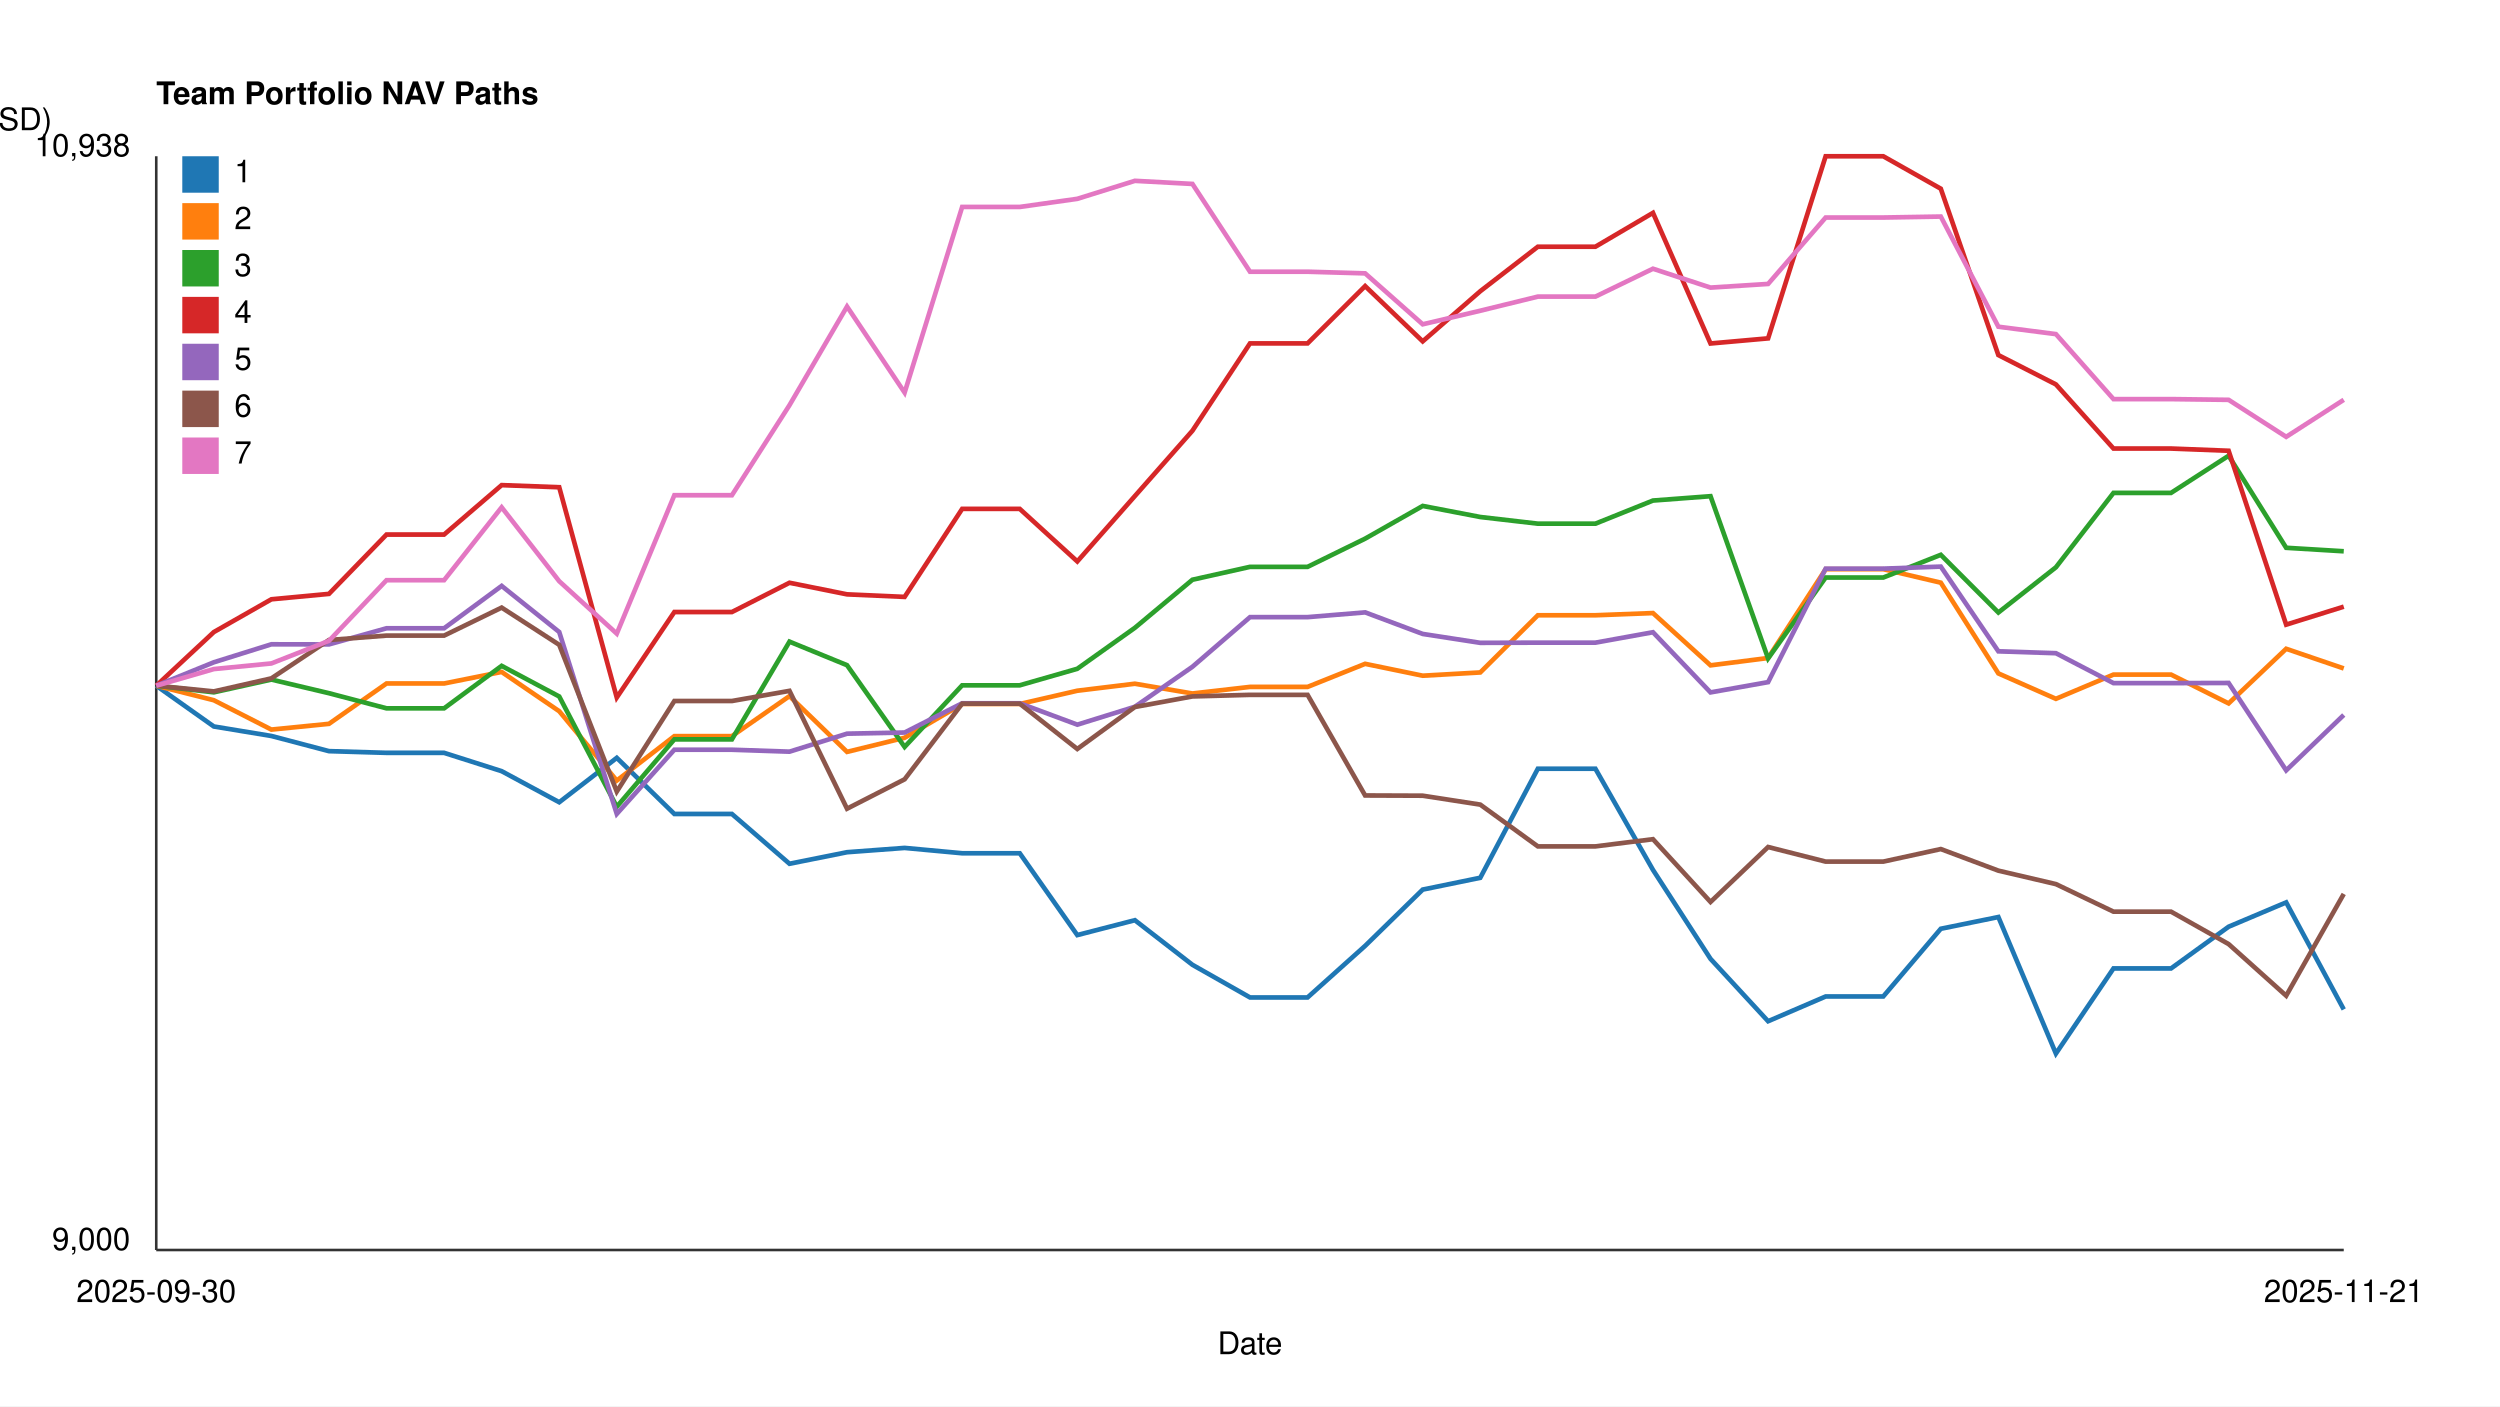
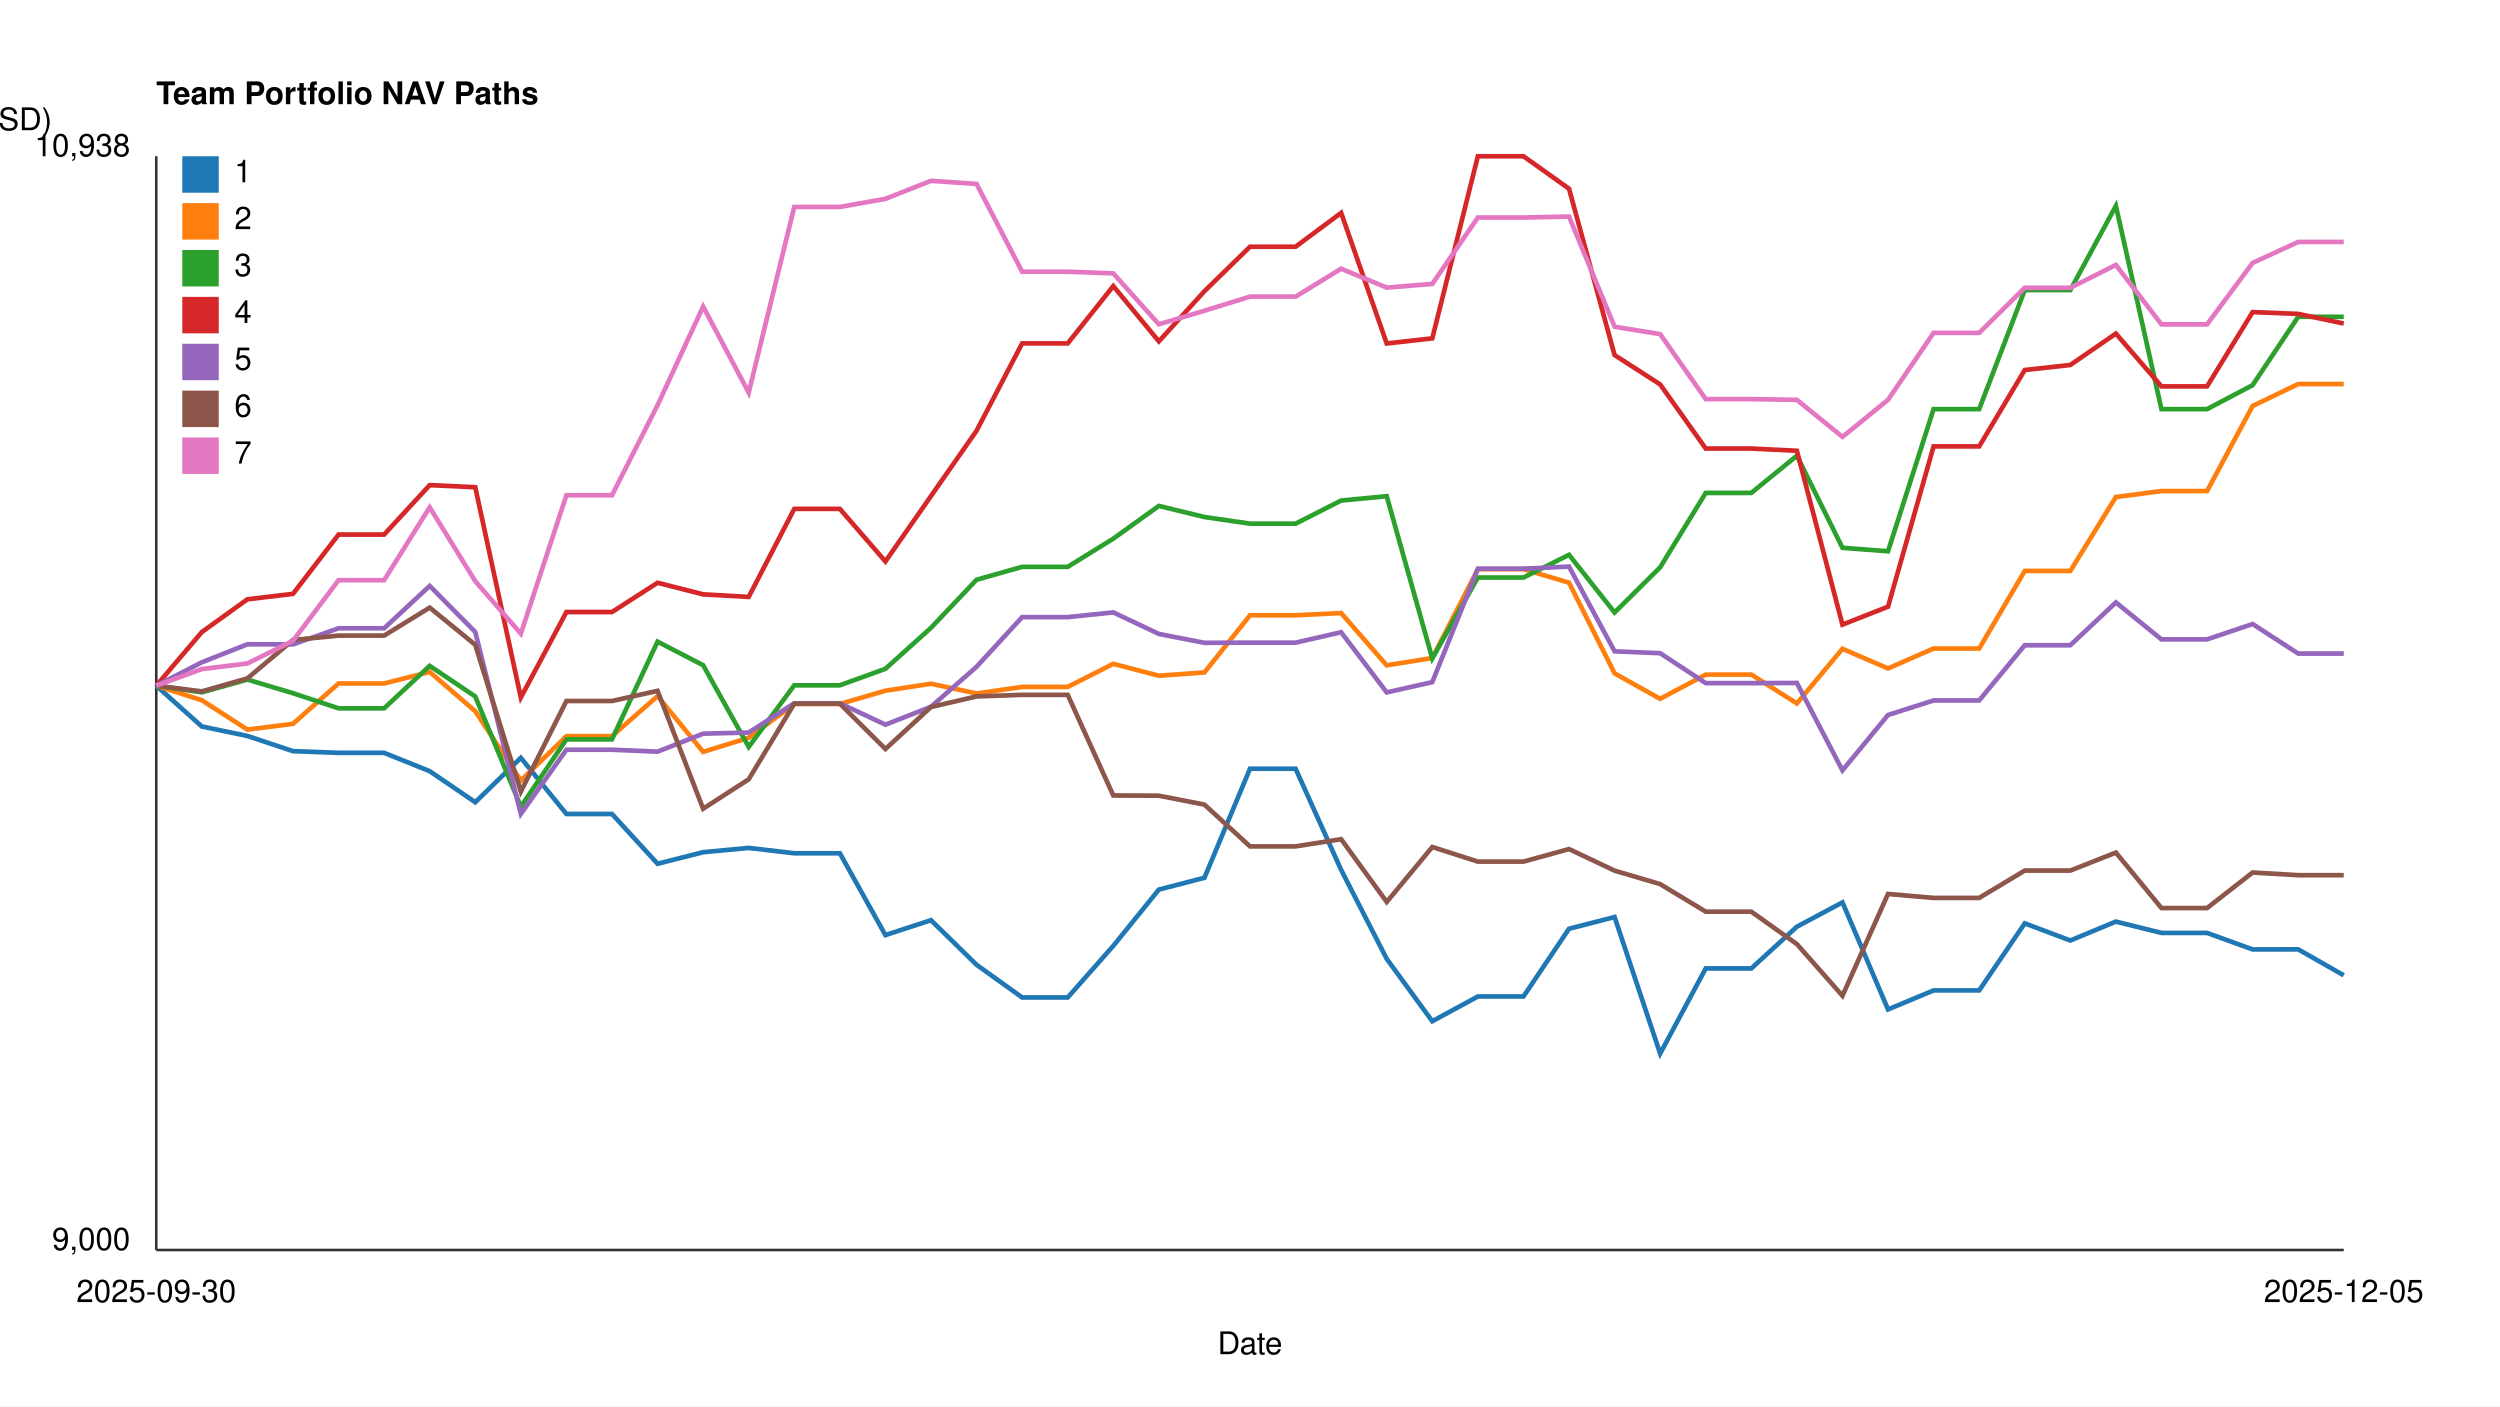
<svg xmlns="http://www.w3.org/2000/svg" width="960" height="540" viewBox="0 0 960 540">
  <style>text { font-family: "Helvetica Neue", Helvetica, Arial, sans-serif; font-size: 12px; }</style>
  <rect x="0" y="0" width="960" height="540" fill="#ffffff" />
  <line x1="60" y1="60" x2="60" y2="480" stroke="#333" stroke-width="1" />
  <line x1="60" y1="480" x2="900" y2="480" stroke="#333" stroke-width="1" />
  <text x="60" y="40" font-size="16" font-weight="600">Team Portfolio NAV Paths</text>
  <text x="480.0" y="520" text-anchor="middle">Date</text>
  <text x="20" y="50" text-anchor="end">NAV (USD)</text>
  <text x="50" y="480.0" text-anchor="end">9,000</text>
  <text x="50" y="60.0" text-anchor="end">10,938</text>
  <text x="60" y="500" text-anchor="middle">2025-09-30</text>
-   <text x="900" y="500" text-anchor="middle">2025-11-21</text>
-   <polyline fill="none" stroke="#1f77b4" stroke-width="1.8" points="60.00,263.31 82.11,278.97 104.21,282.62 126.32,288.44 148.42,289.09 170.53,289.09 192.63,296.13 214.74,308.06 236.84,291.01 258.95,312.56 281.05,312.56 303.16,331.68 325.26,327.25 347.37,325.60 369.47,327.65 391.58,327.65 413.68,359.07 435.79,353.36 457.89,370.48 480.00,383.02 502.11,383.02 524.21,363.21 546.32,341.60 568.42,337.06 590.53,295.19 612.63,295.19 634.74,334.04 656.84,368.20 678.95,392.15 701.05,382.65 723.16,382.65 745.26,356.65 767.37,352.14 789.47,404.57 811.58,371.88 833.68,371.88 855.79,355.86 877.89,346.52 900.00,387.62" />
+   <text x="900" y="500" text-anchor="middle">2025-12-05</text>
+   <polyline fill="none" stroke="#1f77b4" stroke-width="1.8" points="60.00,263.31 77.50,278.97 95.00,282.62 112.50,288.44 130.00,289.09 147.50,289.09 165.00,296.13 182.50,308.06 200.00,291.01 217.50,312.56 235.00,312.56 252.50,331.68 270.00,327.25 287.50,325.60 305.00,327.65 322.50,327.65 340.00,359.07 357.50,353.36 375.00,370.48 392.50,383.02 410.00,383.02 427.50,363.21 445.00,341.60 462.50,337.06 480.00,295.19 497.50,295.19 515.00,334.04 532.50,368.20 550.00,392.15 567.50,382.65 585.00,382.65 602.50,356.65 620.00,352.14 637.50,404.57 655.00,371.88 672.50,371.88 690.00,355.86 707.50,346.52 725.00,387.62 742.50,380.32 760.00,380.32 777.50,354.57 795.00,361.15 812.50,353.89 830.00,358.24 847.50,358.24 865.00,364.58 882.50,364.55 900.00,374.52" />
  <rect x="70" y="60" width="14" height="14" fill="#1f77b4" />
  <text x="90" y="70" alignment-baseline="middle">1</text>
-   <polyline fill="none" stroke="#ff7f0e" stroke-width="1.8" points="60.00,263.31 82.11,268.89 104.21,280.16 126.32,277.95 148.42,262.46 170.53,262.46 192.63,258.02 214.74,273.11 236.84,299.73 258.95,282.68 281.05,282.68 303.16,267.30 325.26,288.72 347.37,283.30 369.47,270.34 391.58,270.34 413.68,265.24 435.79,262.55 457.89,266.30 480.00,263.77 502.11,263.77 524.21,254.91 546.32,259.47 568.42,258.22 590.53,236.26 612.63,236.26 634.74,235.42 656.84,255.49 678.95,252.68 701.05,218.56 723.16,218.56 745.26,223.75 767.37,258.59 789.47,268.35 811.58,259.04 833.68,259.04 855.79,270.11 877.89,249.14 900.00,256.68" />
+   <polyline fill="none" stroke="#ff7f0e" stroke-width="1.8" points="60.00,263.31 77.50,268.89 95.00,280.16 112.50,277.95 130.00,262.46 147.50,262.46 165.00,258.02 182.50,273.11 200.00,299.73 217.50,282.68 235.00,282.68 252.50,267.30 270.00,288.72 287.50,283.30 305.00,270.34 322.50,270.34 340.00,265.24 357.50,262.55 375.00,266.30 392.50,263.77 410.00,263.77 427.50,254.91 445.00,259.47 462.50,258.22 480.00,236.26 497.50,236.26 515.00,235.42 532.50,255.49 550.00,252.68 567.50,218.56 585.00,218.56 602.50,223.75 620.00,258.59 637.50,268.35 655.00,259.04 672.50,259.04 690.00,270.11 707.50,249.14 725.00,256.68 742.50,249.03 760.00,249.03 777.50,219.24 795.00,219.24 812.50,190.85 830.00,188.57 847.50,188.57 865.00,155.90 882.50,147.47 900.00,147.47" />
  <rect x="70" y="78" width="14" height="14" fill="#ff7f0e" />
  <text x="90" y="88" alignment-baseline="middle">2</text>
-   <polyline fill="none" stroke="#2ca02c" stroke-width="1.8" points="60.00,263.31 82.11,265.85 104.21,260.95 126.32,266.19 148.42,272.00 170.53,272.00 192.63,255.69 214.74,267.45 236.84,309.77 258.95,283.92 281.05,283.92 303.16,246.39 325.26,255.44 347.37,286.82 369.47,263.16 391.58,263.16 413.68,256.81 435.79,241.08 457.89,222.62 480.00,217.67 502.11,217.67 524.21,206.84 546.32,194.28 568.42,198.53 590.53,201.09 612.63,201.09 634.74,192.21 656.84,190.54 678.95,252.84 701.05,221.78 723.16,221.78 745.26,213.05 767.37,235.20 789.47,217.84 811.58,189.27 833.68,189.27 855.79,175.00 877.89,210.35 900.00,211.69" />
+   <polyline fill="none" stroke="#2ca02c" stroke-width="1.8" points="60.00,263.31 77.50,265.85 95.00,260.95 112.50,266.19 130.00,272.00 147.50,272.00 165.00,255.69 182.50,267.45 200.00,309.77 217.50,283.92 235.00,283.92 252.50,246.39 270.00,255.44 287.50,286.82 305.00,263.16 322.50,263.16 340.00,256.81 357.50,241.08 375.00,222.62 392.50,217.67 410.00,217.67 427.50,206.84 445.00,194.28 462.50,198.53 480.00,201.09 497.50,201.09 515.00,192.21 532.50,190.54 550.00,252.84 567.50,221.78 585.00,221.78 602.50,213.05 620.00,235.20 637.50,217.84 655.00,189.27 672.50,189.27 690.00,175.00 707.50,210.35 725.00,211.69 742.50,157.10 760.00,157.10 777.50,111.39 795.00,111.39 812.50,79.06 830.00,157.11 847.50,157.11 865.00,147.89 882.50,121.65 900.00,121.65" />
  <rect x="70" y="96" width="14" height="14" fill="#2ca02c" />
  <text x="90" y="106" alignment-baseline="middle">3</text>
-   <polyline fill="none" stroke="#d62728" stroke-width="1.8" points="60.00,263.31 82.11,242.71 104.21,230.13 126.32,228.05 148.42,205.27 170.53,205.27 192.63,186.29 214.74,187.11 236.84,267.84 258.95,235.02 281.05,235.02 303.16,223.78 325.26,228.23 347.37,229.21 369.47,195.41 391.58,195.41 413.68,215.59 435.79,190.48 457.89,165.40 480.00,131.86 502.11,131.86 524.21,109.86 546.32,131.08 568.42,111.83 590.53,94.74 612.63,94.74 634.74,81.74 656.84,131.90 678.95,129.93 701.05,60.00 723.16,60.00 745.26,72.47 767.37,136.35 789.47,147.62 811.58,172.24 833.68,172.24 855.79,173.10 877.89,239.86 900.00,232.96" />
+   <polyline fill="none" stroke="#d62728" stroke-width="1.8" points="60.00,263.31 77.50,242.71 95.00,230.13 112.50,228.05 130.00,205.27 147.50,205.27 165.00,186.29 182.50,187.11 200.00,267.84 217.50,235.02 235.00,235.02 252.50,223.78 270.00,228.23 287.50,229.21 305.00,195.41 322.50,195.41 340.00,215.59 357.50,190.48 375.00,165.40 392.50,131.86 410.00,131.86 427.50,109.86 445.00,131.08 462.50,111.83 480.00,94.74 497.50,94.74 515.00,81.74 532.50,131.90 550.00,129.93 567.50,60.00 585.00,60.00 602.50,72.47 620.00,136.35 637.50,147.62 655.00,172.24 672.50,172.24 690.00,173.10 707.50,239.86 725.00,232.96 742.50,171.42 760.00,171.42 777.50,142.09 795.00,140.15 812.50,128.09 830.00,148.37 847.50,148.37 865.00,119.85 882.50,120.54 900.00,124.24" />
  <rect x="70" y="114" width="14" height="14" fill="#d62728" />
  <text x="90" y="124" alignment-baseline="middle">4</text>
-   <polyline fill="none" stroke="#9467bd" stroke-width="1.8" points="60.00,263.31 82.11,254.32 104.21,247.41 126.32,247.45 148.42,241.26 170.53,241.26 192.63,224.99 214.74,242.69 236.84,312.54 258.95,287.90 281.05,287.90 303.16,288.64 325.26,281.73 347.37,281.29 369.47,270.05 391.58,270.05 413.68,278.27 435.79,271.40 457.89,256.04 480.00,236.98 502.11,236.98 524.21,235.15 546.32,243.43 568.42,246.85 590.53,246.78 612.63,246.78 634.74,242.78 656.84,265.88 678.95,261.94 701.05,218.36 723.16,218.36 745.26,217.58 767.37,250.11 789.47,250.83 811.58,262.32 833.68,262.32 855.79,262.26 877.89,295.82 900.00,274.55" />
+   <polyline fill="none" stroke="#9467bd" stroke-width="1.8" points="60.00,263.31 77.50,254.32 95.00,247.41 112.50,247.45 130.00,241.26 147.50,241.26 165.00,224.99 182.50,242.69 200.00,312.54 217.50,287.90 235.00,287.90 252.50,288.64 270.00,281.73 287.50,281.29 305.00,270.05 322.50,270.05 340.00,278.27 357.50,271.40 375.00,256.04 392.50,236.98 410.00,236.98 427.50,235.15 445.00,243.43 462.50,246.85 480.00,246.78 497.50,246.78 515.00,242.78 532.50,265.88 550.00,261.94 567.50,218.36 585.00,218.36 602.50,217.58 620.00,250.11 637.50,250.83 655.00,262.32 672.50,262.32 690.00,262.26 707.50,295.82 725.00,274.55 742.50,268.97 760.00,268.97 777.50,247.77 795.00,247.77 812.50,231.33 830.00,245.52 847.50,245.52 865.00,239.62 882.50,250.97 900.00,250.97" />
  <rect x="70" y="132" width="14" height="14" fill="#9467bd" />
  <text x="90" y="142" alignment-baseline="middle">5</text>
-   <polyline fill="none" stroke="#8c564b" stroke-width="1.8" points="60.00,263.31 82.11,265.50 104.21,260.49 126.32,245.76 148.42,244.07 170.53,244.07 192.63,233.32 214.74,247.61 236.84,303.96 258.95,269.19 281.05,269.19 303.16,265.29 325.26,310.54 347.37,299.25 369.47,270.21 391.58,270.21 413.68,287.61 435.79,271.49 457.89,267.43 480.00,266.82 502.11,266.82 524.21,305.46 546.32,305.55 568.42,308.97 590.53,325.01 612.63,325.01 634.74,322.25 656.84,346.35 678.95,325.25 701.05,330.86 723.16,330.86 745.26,326.04 767.37,334.33 789.47,339.50 811.58,350.08 833.68,350.08 855.79,362.53 877.89,382.36 900.00,343.28" />
+   <polyline fill="none" stroke="#8c564b" stroke-width="1.8" points="60.00,263.31 77.50,265.50 95.00,260.49 112.50,245.76 130.00,244.07 147.50,244.07 165.00,233.32 182.50,247.61 200.00,303.96 217.50,269.19 235.00,269.19 252.50,265.29 270.00,310.54 287.50,299.25 305.00,270.21 322.50,270.21 340.00,287.61 357.50,271.49 375.00,267.43 392.50,266.82 410.00,266.82 427.50,305.46 445.00,305.55 462.50,308.97 480.00,325.01 497.50,325.01 515.00,322.25 532.50,346.35 550.00,325.25 567.50,330.86 585.00,330.86 602.50,326.04 620.00,334.33 637.50,339.50 655.00,350.08 672.50,350.08 690.00,362.53 707.50,382.36 725.00,343.28 742.50,344.80 760.00,344.80 777.50,334.30 795.00,334.30 812.50,327.39 830.00,348.70 847.50,348.70 865.00,335.05 882.50,336.07 900.00,336.07" />
  <rect x="70" y="150" width="14" height="14" fill="#8c564b" />
  <text x="90" y="160" alignment-baseline="middle">6</text>
-   <polyline fill="none" stroke="#e377c2" stroke-width="1.8" points="60.00,263.31 82.11,256.92 104.21,254.76 126.32,246.08 148.42,222.79 170.53,222.79 192.63,194.81 214.74,223.19 236.84,243.32 258.95,190.17 281.05,190.17 303.16,155.59 325.26,117.72 347.37,150.76 369.47,79.47 391.58,79.47 413.68,76.35 435.79,69.44 457.89,70.63 480.00,104.34 502.11,104.34 524.21,104.97 546.32,124.53 568.42,119.32 590.53,113.90 612.63,113.90 634.74,103.19 656.84,110.44 678.95,109.03 701.05,83.53 723.16,83.53 745.26,83.16 767.37,125.46 789.47,128.30 811.58,153.26 833.68,153.26 855.79,153.54 877.89,167.75 900.00,153.53" />
+   <polyline fill="none" stroke="#e377c2" stroke-width="1.8" points="60.00,263.31 77.50,256.92 95.00,254.76 112.50,246.08 130.00,222.79 147.50,222.79 165.00,194.81 182.50,223.19 200.00,243.32 217.50,190.17 235.00,190.17 252.50,155.59 270.00,117.72 287.50,150.76 305.00,79.47 322.50,79.47 340.00,76.35 357.50,69.44 375.00,70.63 392.50,104.34 410.00,104.34 427.50,104.97 445.00,124.53 462.50,119.32 480.00,113.90 497.50,113.90 515.00,103.19 532.50,110.44 550.00,109.03 567.50,83.53 585.00,83.53 602.50,83.16 620.00,125.46 637.50,128.30 655.00,153.26 672.50,153.26 690.00,153.54 707.50,167.75 725.00,153.53 742.50,127.82 760.00,127.82 777.50,110.53 795.00,110.53 812.50,101.74 830.00,124.56 847.50,124.56 865.00,100.96 882.50,92.91 900.00,92.91" />
  <rect x="70" y="168" width="14" height="14" fill="#e377c2" />
  <text x="90" y="178" alignment-baseline="middle">7</text>
</svg>
